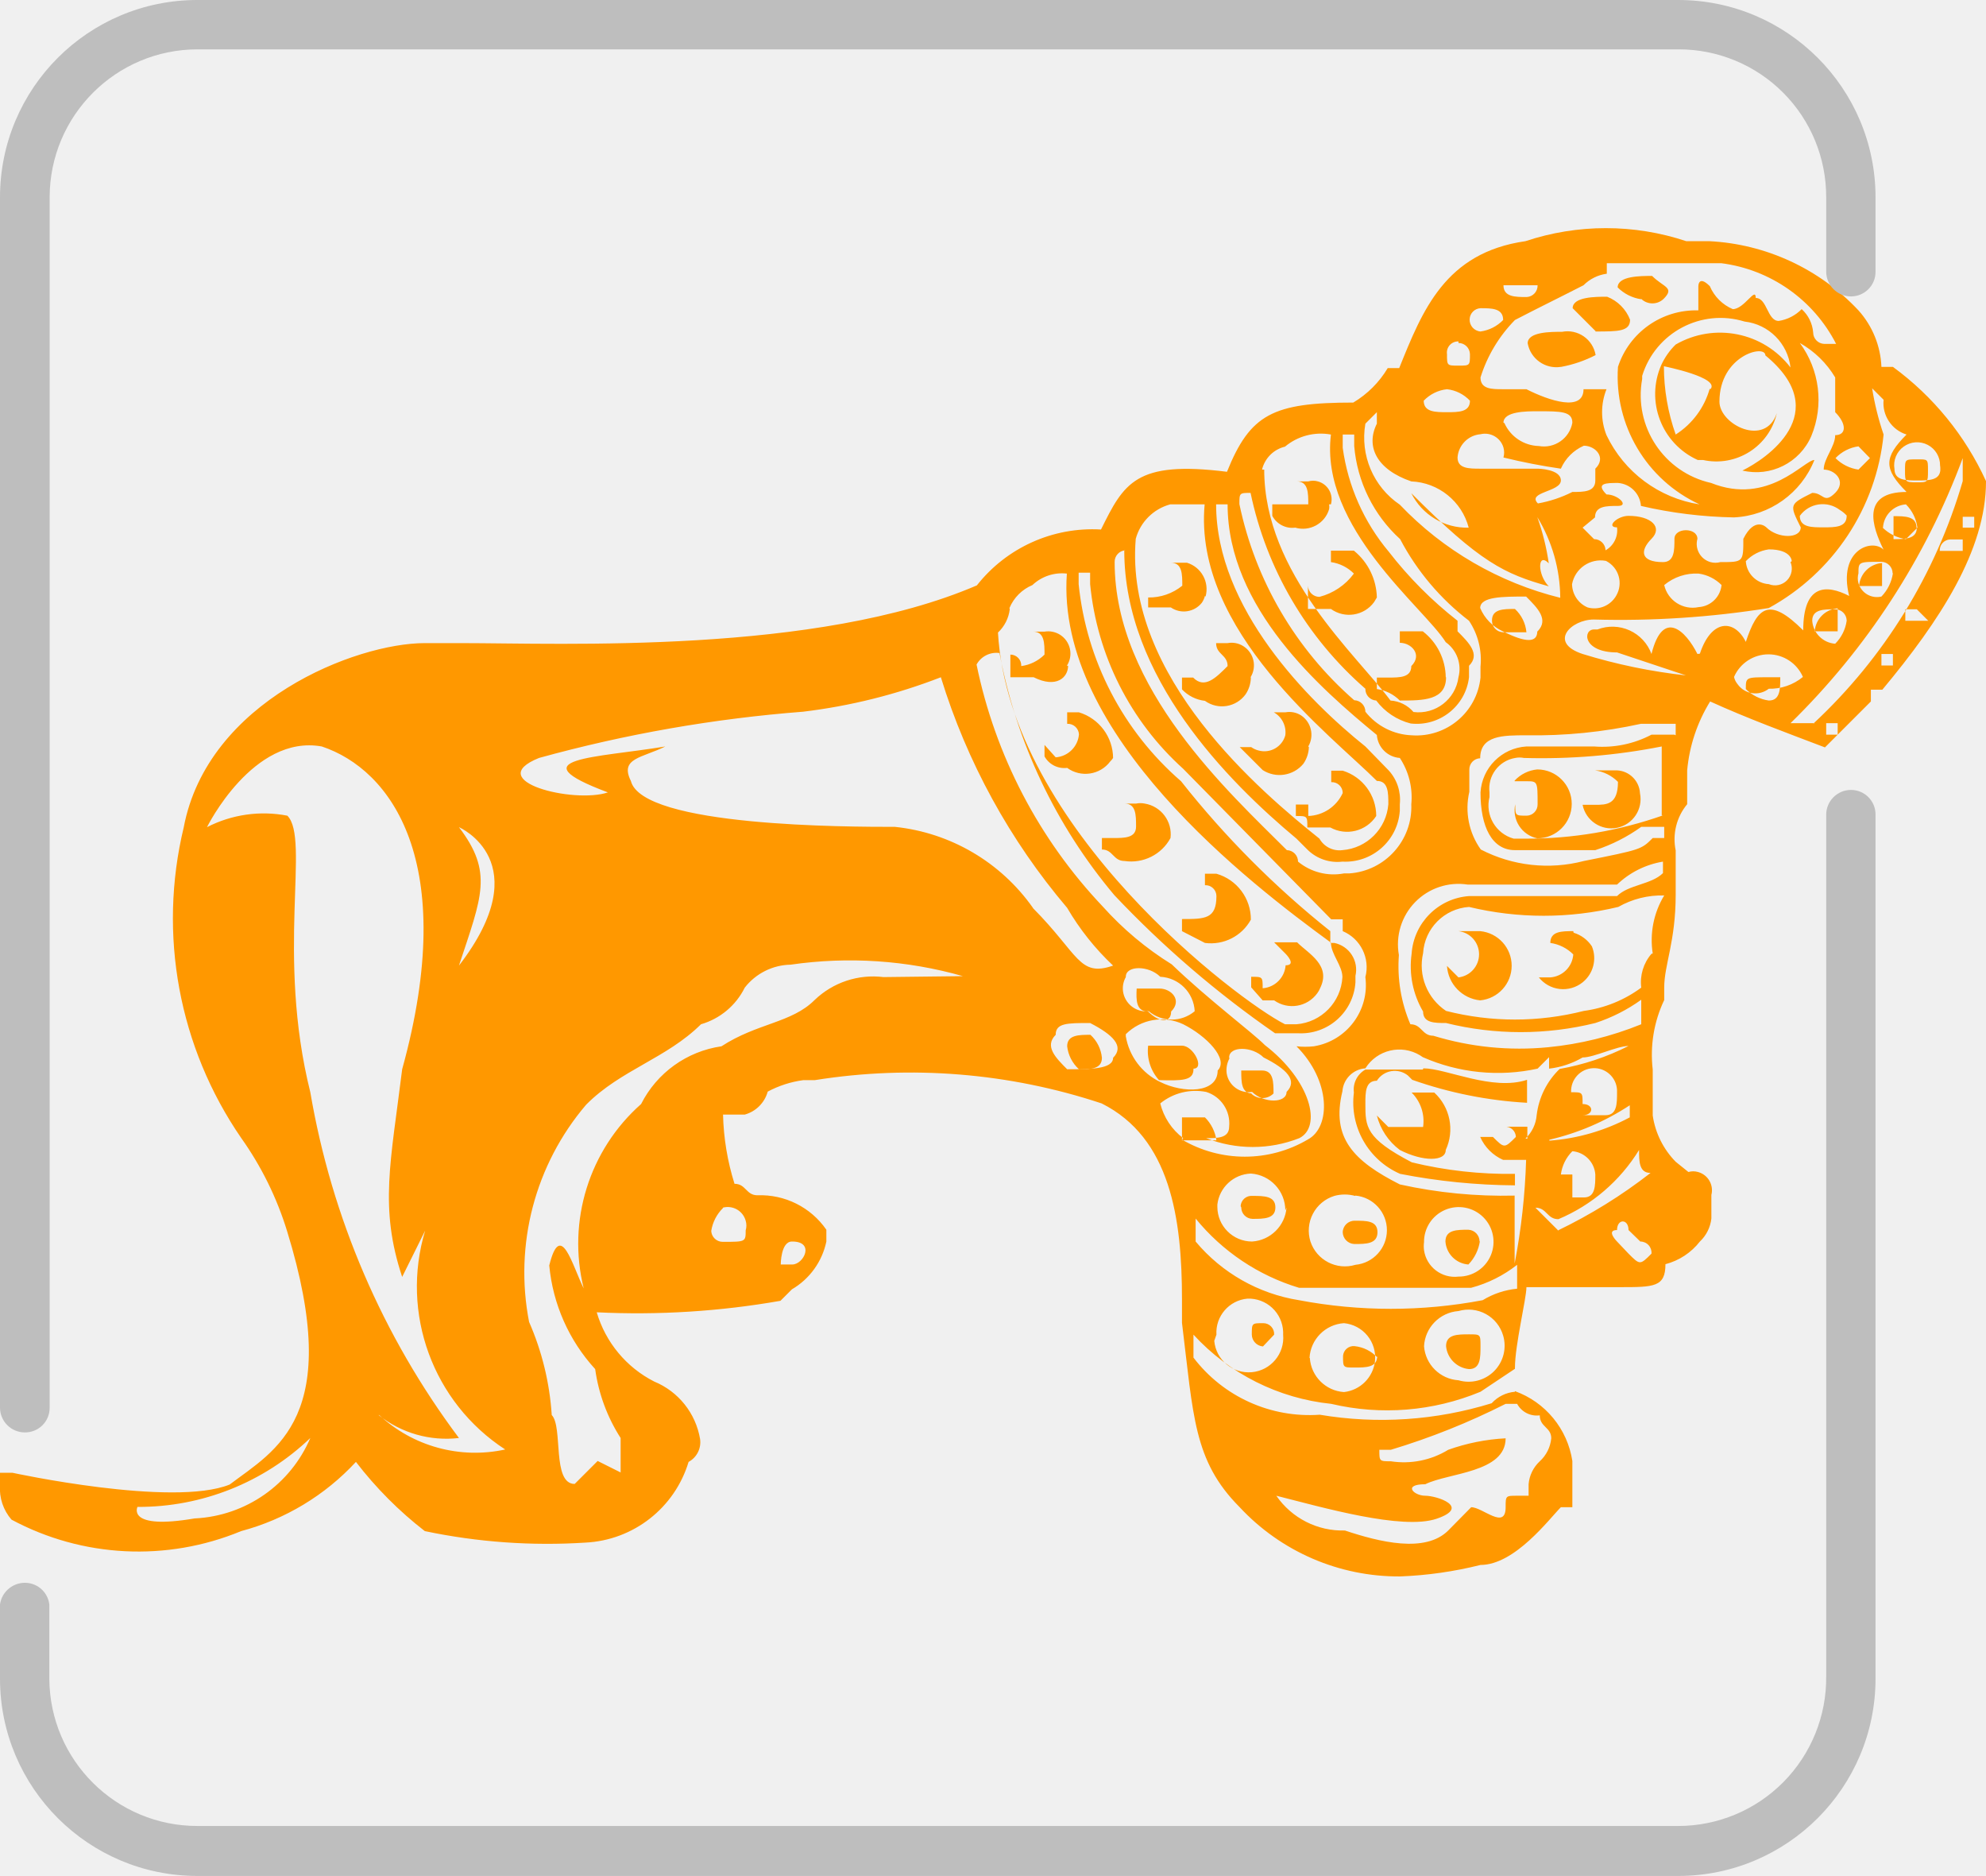
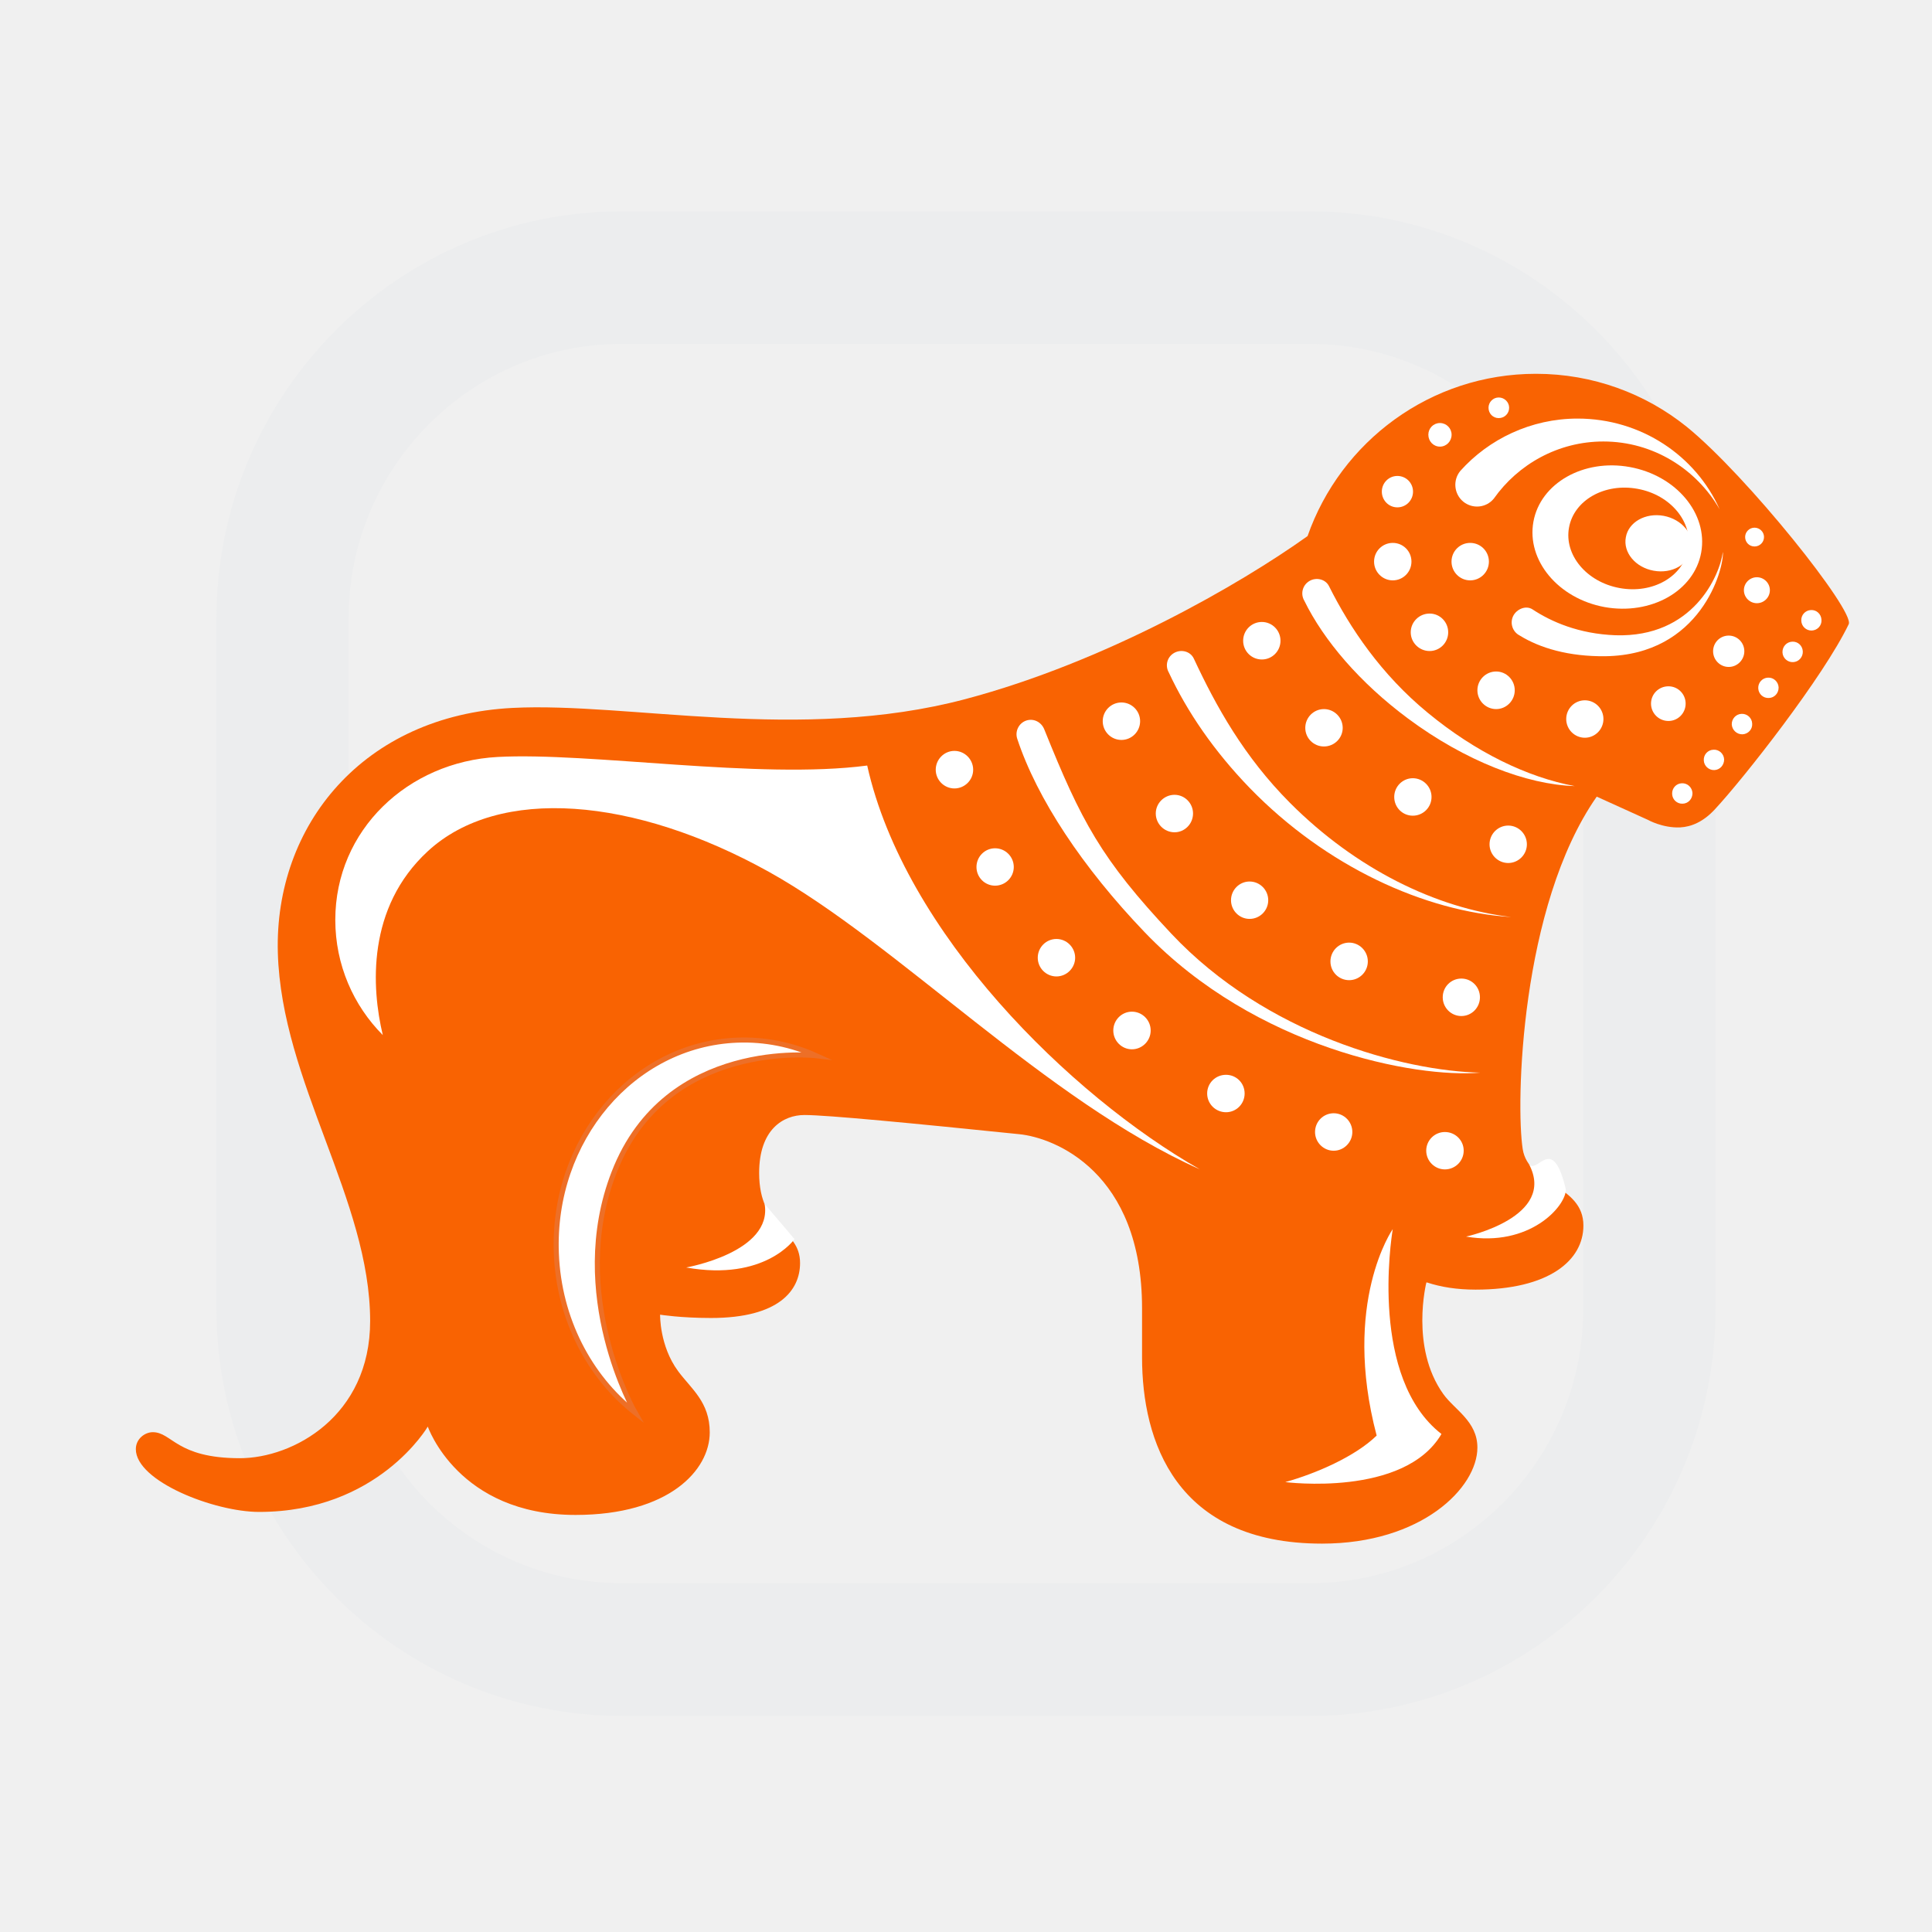
- <svg xmlns="http://www.w3.org/2000/svg" width="64" height="60.44">
-   <path fill="#ff9800" fill-rule="evenodd" d="M35.14 33.34c-.37 0-.75 0-.75.37a1.18 1.18 0 0 0 .38.74c.37 0 .74 0 .74-.37a1.15 1.15 0 0 0-.37-.74M37.72 27a1 1 0 0 0-.83-1.11.7.7 0 0 0-.28 0h-.37c.37 0 .37.37.37.74s-.37.37-.74.37h-.36v-.37.74c.36 0 .36.37.73.37a1.44 1.44 0 0 0 1.48-.74m.74 7.43c.37 0 0-.74-.37-.74H37a1.4 1.4 0 0 0 .35 1.11c.74.02 1.11.02 1.11-.35ZM38.09 30l.74.38a1.47 1.47 0 0 0 1.48-.75 1.53 1.53 0 0 0-1.11-1.48h-.37v.37a.35.35 0 0 1 .37.35c0 .74-.37.74-1.11.74v-.37Zm-2.22-5.57a1.55 1.55 0 0 0-1.1-1.48h-.38v.37a.36.36 0 0 1 .38.34.81.81 0 0 1-.75.74l-.36-.4v.37a.73.73 0 0 0 .73.37 1 1 0 0 0 1.39-.21.6.6 0 0 0 .09-.11ZM37 32.59c.37.37.74.37.74 0 .37-.37 0-.74-.37-.74h-.74c-.02.37-.02.74.37.74m10.71 10.78c0-.38 0-.38-.37-.38s-.74 0-.74.38a.82.82 0 0 0 .74.74c.37 0 .37-.37.37-.74m-3.32.37a1.17 1.17 0 0 0-.74-.37.34.34 0 0 0-.37.32c0 .37 0 .37.37.37s.73 0 .73-.37ZM41.06 43a.35.35 0 0 0-.35-.37c-.37 0-.37 0-.37.37a.39.39 0 0 0 .36.38Zm-.37-10.77h.37a1 1 0 0 0 1.39-.23.7.7 0 0 0 .09-.16c.37-.74-.37-1.11-.74-1.48h-.74l.37.37s.37.37 0 .37a.8.8 0 0 1-.74.74c0-.37 0-.37-.37-.37v.34Zm-.37 3a.51.51 0 0 0 .72 0c0-.37 0-.74-.37-.74H40c0 .37 0 .74.36.74Zm-1.47.77h-.76v.74h1.11a1.3 1.3 0 0 0-.37-.74Zm4.8 4.08c.37 0 .74 0 .74-.38s-.37-.37-.74-.37a.38.38 0 0 0-.38.37.39.39 0 0 0 .37.38ZM40 38.9a.37.37 0 0 0 .36.37c.37 0 .74 0 .74-.37s-.37-.37-.74-.37a.35.35 0 0 0-.38.33Zm-1.15-19.68a.89.89 0 0 0-.6-1.09h-.52c.37 0 .37.37.37.74a1.7 1.7 0 0 1-1.1.38v-.43.75h.73a.74.74 0 0 0 1-.15.7.7 0 0 0 .1-.22Zm12.57-8.55-.74-.74c0-.37.74-.37 1.11-.37a1.3 1.3 0 0 1 .74.74c0 .38-.38.38-1.12.38Zm-1.11 1.15a4 4 0 0 0 1.11-.38.92.92 0 0 0-1.08-.75c-.37 0-1.11 0-1.11.37a.94.94 0 0 0 1.07.76ZM64 15.5a9.4 9.4 0 0 0-3-3.68h-.37a2.9 2.9 0 0 0-.74-1.82 7.08 7.08 0 0 0-4.81-2.23h-.74a8.2 8.2 0 0 0-5.18 0c-2.59.37-3.32 2.23-4.07 4.09h-.37a3.2 3.2 0 0 1-1.11 1.11c-2.59 0-3.32.37-4.07 2.23-2.95-.37-3.32.37-4.06 1.86a4.74 4.74 0 0 0-4 1.8c-5.18 2.23-13.32 1.86-16.65 1.86h-1.14c-2.22 0-7 1.86-7.77 5.94a12.48 12.48 0 0 0 1.85 10 10.5 10.5 0 0 1 1.48 3c1.85 6-.37 7.05-1.85 8.17-1.84.74-7-.38-7-.38H0v.4a1.53 1.53 0 0 0 .37 1.11 8.65 8.65 0 0 0 7.4.37 7.77 7.77 0 0 0 3.7-2.23 12.3 12.3 0 0 0 2.22 2.23 19.2 19.2 0 0 0 5.18.37 3.66 3.66 0 0 0 3.32-2.6.72.72 0 0 0 .37-.74 2.44 2.44 0 0 0-1.48-1.85 3.66 3.66 0 0 1-1.85-2.23 26.7 26.7 0 0 0 5.92-.37l.37-.37A2.34 2.34 0 0 0 26.63 40v-.38a2.58 2.58 0 0 0-2.22-1.11c-.37 0-.37-.37-.74-.37a8.1 8.1 0 0 1-.37-2.23h.7a1.06 1.06 0 0 0 .74-.74 3.4 3.4 0 0 1 1.15-.37h.37a19.56 19.56 0 0 1 9.24.75c2.22 1.11 2.59 3.71 2.59 6.31v.76c.37 3 .37 4.44 1.85 5.93a7 7 0 0 0 5.18 2.24 12.6 12.6 0 0 0 2.59-.37c1.11 0 2.22-1.49 2.59-1.86h.37v-1.49a2.85 2.85 0 0 0-1.85-2.25v-.75c0-.74.37-2.23.37-2.6h3c1.11 0 1.48 0 1.48-.74a2.07 2.07 0 0 0 1.11-.73 1.2 1.2 0 0 0 .37-.74v-.76a.61.61 0 0 0-.43-.74.55.55 0 0 0-.31 0l-.41-.33a2.68 2.68 0 0 1-.74-1.49v-1.48a4.1 4.1 0 0 1 .37-2.24v-.4c0-.74.37-1.48.37-3V27.4a1.77 1.77 0 0 1 .37-1.49v-1.09a5.1 5.1 0 0 1 .74-2.22c1.21.55 2.44 1 3.7 1.48l1.48-1.48v-.38h.37C62.51 20 64 17.73 64 15.51ZM25.53 40c.74 0 .37.74 0 .74h-.37s0-.74.36-.74Zm37-24.89c0 .37-.37.37-.74.37s-.74 0-.74-.37a.74.74 0 1 1 1.47-.11.5.5 0 0 1 0 .18ZM60.68 17a.8.8 0 0 1 .74-.75 1.3 1.3 0 0 1 .37.75l-.37.37a1.34 1.34 0 0 1-.75-.37Zm.32 1.47a1.37 1.37 0 0 1-.37.75.62.62 0 0 1-.74-.43.6.6 0 0 1 0-.32c0-.37 0-.37.74-.37a.37.37 0 0 1 .36.37Zm-.74-3.71-.37.37a1.3 1.3 0 0 1-.74-.37 1.26 1.26 0 0 1 .74-.38Zm-.75 1.86c0 .37-.37.37-.74.37S58 17 58 16.62a.91.91 0 0 1 1.29-.19 1 1 0 0 1 .23.19Zm-.37-4.46A3.1 3.1 0 0 0 58 11.05a3.07 3.07 0 0 1 .37 3 1.93 1.93 0 0 1-2.22 1.11c.74-.36 3-1.85.74-3.71 0-.37-1.48 0-1.48 1.49 0 .74 1.48 1.48 1.85.37a2 2 0 0 1-2.38 1.51h-.17a2.33 2.33 0 0 1-1.17-3.07 2.2 2.2 0 0 1 .46-.65 2.86 2.86 0 0 1 3.7.74 1.68 1.68 0 0 0-1.48-1.48 2.64 2.64 0 0 0-3.3 1.75v.1a2.9 2.9 0 0 0 2.22 3.35c1.85.74 3-.74 3.33-.74a2.94 2.94 0 0 1-2.59 1.85 14.4 14.4 0 0 1-3-.37.8.8 0 0 0-.74-.74c-.37 0-.74 0-.37.37.37 0 .74.37.37.37s-.74 0-.74.37L51 17l.37.37a.37.37 0 0 1 .37.36.74.74 0 0 0 .37-.74c-.37 0 0-.37.37-.37.74 0 1.11.37.74.74s-.37.75.37.75c.37 0 .37-.38.37-.75s.74-.37.74 0a.61.61 0 0 0 .42.75.6.6 0 0 0 .32 0c.74 0 .74 0 .74-.75.37-.74.74-.37.74-.37.37.37 1.11.37 1.11 0-.37-.74-.37-.74.37-1.11.37 0 .37.37.74 0s0-.75-.37-.75c0-.36.37-.74.37-1.11.37 0 .37-.37 0-.74zm-1.44 5.95a.54.54 0 0 1-.7.71.79.79 0 0 1-.74-.74 1.26 1.26 0 0 1 .74-.38c.74 0 .74.38.74.38Zm-2.22.71a.79.79 0 0 1-.74.74.94.94 0 0 1-1.11-.71 1.6 1.6 0 0 1 1.11-.37 1.3 1.3 0 0 1 .74.37Zm-5.92-3.72h-1.85c-.37 0-.74 0-.74-.36a.81.81 0 0 1 .74-.75.62.62 0 0 1 .74.43.6.6 0 0 1 0 .32c.61.15 1.23.27 1.85.36a1.44 1.44 0 0 1 .74-.74c.37 0 .74.38.37.74v.38c0 .37-.37.37-.74.37a4 4 0 0 1-1.11.37c-.37-.37.74-.37.74-.74s-.74-.38-.74-.38m-1.11-1.48c0-.37.74-.37 1.11-.37.74 0 1.11 0 1.11.37a.93.93 0 0 1-1.08.75 1.25 1.25 0 0 1-1.11-.74Zm3.32 4.46a.8.8 0 0 1 .32 1.1.81.81 0 0 1-.93.39.83.83 0 0 1-.5-.75.94.94 0 0 1 1.09-.75Zm3.33-5.57A2.58 2.58 0 0 1 54 14a6.6 6.6 0 0 1-.38-2.2s1.86.37 1.49.75Zm-3.33-3.69a1.3 1.3 0 0 0-.74.37c-.74.38-1.48.74-2.21 1.12a4.6 4.6 0 0 0-1.11 1.85c0 .38.36.38.73.38h.75c.73.37 1.84.74 1.84 0h.74a2 2 0 0 0 0 1.48 4 4 0 0 0 3 2.23 4.54 4.54 0 0 1-2.63-4.43A2.64 2.64 0 0 1 54.73 10v-.78s0-.37.37 0a1.4 1.4 0 0 0 .74.74c.37 0 .74-.74.74-.36.37 0 .37.74.74.74a1.32 1.32 0 0 0 .74-.38 1.13 1.13 0 0 1 .37.75.37.37 0 0 0 .36.37h.38a4.85 4.85 0 0 0-3.7-2.6h-3.69v.34Zm-2.58.37h.36a.37.37 0 0 1-.35.38c-.37 0-.75 0-.75-.38Zm-1.48.74c.36 0 .73 0 .73.38a1.25 1.25 0 0 1-.73.37.38.38 0 0 1-.35-.4.37.37 0 0 1 .35-.35M47 11.05a.37.37 0 0 1 .37.36c0 .37 0 .37-.37.37s-.37 0-.37-.37A.36.36 0 0 1 47 11Zm-.37 1.49a1.2 1.2 0 0 1 .74.37c0 .37-.37.37-.74.37s-.75 0-.75-.37a1.22 1.22 0 0 1 .75-.37M44 13.65l.37-.37v.37c-.37.74 0 1.48 1.11 1.86A2 2 0 0 1 47.33 17a2 2 0 0 1-1.85-1.11c2.22 2.23 3 2.6 4.43 3-.37-.37-.37-1.12 0-.74a7.6 7.6 0 0 0-.37-1.49 5.06 5.06 0 0 1 .74 2.6 10.7 10.7 0 0 1-5.17-3A2.61 2.61 0 0 1 44 13.65m5.54 6.69q0 .56-1.11 0a1.44 1.44 0 0 1-.73-.75c0-.37.73-.37 1.48-.37.37.37.74.74.37 1.12Zm-8.87-5.21a1 1 0 0 1 .74-.74 1.8 1.8 0 0 1 1.48-.39c-.37 3 3 5.57 3.7 6.69a1.06 1.06 0 0 1 .41 1.13 1.3 1.3 0 0 1-1.45 1.12 1.06 1.06 0 0 0-.74-.37c-1.11-1.49-4.07-4.08-4.07-7.44Zm-.37.75a11.48 11.48 0 0 0 3.7 6.31.37.37 0 0 0 .35.38 2 2 0 0 0 1.11.74 1.7 1.7 0 0 0 1.88-1.49v-.37c.37-.37 0-.74-.37-1.11V20a12.7 12.7 0 0 1-2.22-2.23 6.6 6.6 0 0 1-1.48-3.34V14h.37v.37a4.57 4.57 0 0 0 1.48 3A8 8 0 0 0 47.34 20a2.27 2.27 0 0 1 .37 1.48v.35a2.08 2.08 0 0 1-2.22 1.86 2 2 0 0 1-1.49-.76.37.37 0 0 0-.36-.37 11.5 11.5 0 0 1-3.7-6.32c0-.36 0-.36.37-.36Zm-3.7 1.48a1.58 1.58 0 0 1 1.11-1.11h1.11c-.37 4.08 4.07 7.43 5.55 8.91.37 0 .37.38.37.75a1.61 1.61 0 0 1-1.48 1.48.74.74 0 0 1-.74-.37c-1.85-1.48-6.29-5.2-5.92-9.66m-.37.37c0 4.08 3.32 7.43 5.55 9.29l.37.37a1.37 1.37 0 0 0 1.11.37 1.76 1.76 0 0 0 1.85-1.64v-.21a1.4 1.4 0 0 0-.36-1.09l-.75-.77c-1.85-1.48-4.81-4.46-4.81-7.8h.37c0 3.34 3 5.94 4.81 7.43a.8.8 0 0 0 .74.74 2.3 2.3 0 0 1 .37 1.49 2.15 2.15 0 0 1-2 2.23h-.17a1.8 1.8 0 0 1-1.48-.38.37.37 0 0 0-.36-.37c-1.85-1.85-5.55-5.2-5.55-9.28a.37.37 0 0 1 .35-.38Zm-3.7 1.86a1.38 1.38 0 0 1 .74-.74 1.39 1.39 0 0 1 1.11-.37c-.37 5.2 5.92 10 8.51 11.89 0 .37.37.74.37 1.11A1.61 1.61 0 0 1 41.78 33h-.37c-1.48-.74-8.88-6.31-9.25-12.62a1.23 1.23 0 0 0 .38-.75Zm-17.74 7.06s2.58 1.11 0 4.46c.74-2.24 1.11-3 0-4.46M6.28 48.92c-2.22.38-1.85-.37-1.85-.37A8 8 0 0 0 10 46.33a4.27 4.27 0 0 1-3.7 2.59Zm5.92-3.33a3.5 3.5 0 0 0 2.59.74A25.8 25.8 0 0 1 10 35.19c-1.11-4.45 0-8.17-.74-8.91a4 4 0 0 0-2.59.37s1.48-3 3.7-2.6c2.22.74 4.44 3.71 2.59 10.4-.37 3-.74 4.46 0 6.69l.74-1.49a6.26 6.26 0 0 0 2.58 7.05 4.54 4.54 0 0 1-4.06-1.11Zm11.09-6.68a.6.6 0 0 1 .74.42.54.54 0 0 1 0 .31c0 .37 0 .37-.74.37a.37.37 0 0 1-.37-.35 1.32 1.32 0 0 1 .38-.74Zm5.18-7.43a2.72 2.72 0 0 0-2.22.74c-.74.74-1.85.74-3 1.49a3.45 3.45 0 0 0-2.59 1.86 6 6 0 0 0-1.85 5.94c-.37-.74-.74-2.23-1.11-.74a5.73 5.73 0 0 0 1.48 3.34 5.5 5.5 0 0 0 .82 2.22v1.11l-.74-.37-.74.74c-.74 0-.37-1.84-.74-2.22a8.9 8.9 0 0 0-.73-3 8.33 8.33 0 0 1 1.84-7c1.11-1.12 2.59-1.49 3.7-2.59A2.28 2.28 0 0 0 24 31.82a1.92 1.92 0 0 1 1.48-.74 13.3 13.3 0 0 1 5.55.37Zm7.4 2.6c0 .37-.74.37-1.48.37-.37-.37-.74-.74-.37-1.11 0-.38.37-.38 1.11-.38.74.38 1.11.75.74 1.12m-2.59-4.84a6.23 6.23 0 0 0-4.44-2.6c-1.48 0-8.14 0-8.51-1.48-.37-.74.37-.74 1.11-1.11-2.22.37-4.81.37-1.85 1.48-1.11.37-4.06-.37-2.22-1.11a45 45 0 0 1 8.51-1.49 18.3 18.3 0 0 0 4.44-1.11 21 21 0 0 0 4.07 7.43 8.3 8.3 0 0 0 1.48 1.86c-1.1.38-1.1-.36-2.58-1.85Zm3 4.08a1.63 1.63 0 0 1 1.85-.32c.74.37 1.48 1.12 1.11 1.49 0 .74-1.11.74-1.85.37a2 2 0 0 1-1.11-1.47Zm0-1.85c0-.37.74-.37 1.11 0a1.17 1.17 0 0 1 1.11 1.11 1.15 1.15 0 0 1-1.48 0 .75.75 0 0 1-.83-.64.74.74 0 0 1 .09-.46Zm1.85 5.2a2 2 0 0 1-.74-1.12 1.8 1.8 0 0 1 1.48-.37 1.06 1.06 0 0 1 .74 1.12c0 .37-.37.37-.74.37a4.1 4.1 0 0 0 3 0c.74-.37.37-1.86-1.11-3-.37-.38-1.85-1.49-3-2.6a10.2 10.2 0 0 1-2.22-1.86 16 16 0 0 1-4.07-7.8.73.73 0 0 1 .74-.37 17 17 0 0 0 3.7 7.8 32.8 32.8 0 0 0 5.18 4.45h.74a1.76 1.76 0 0 0 1.85-1.64v-.21a.88.88 0 0 0-.68-1.06h-.13V30a29.7 29.7 0 0 1-4.81-4.83 9.7 9.7 0 0 1-3.3-6.35v-.37h.37v.37a9.2 9.2 0 0 0 3 5.95l4.77 4.85h.37V30a1.26 1.26 0 0 1 .73 1.48 2 2 0 0 1-1.66 2.23 2.6 2.6 0 0 1-.56 0c1.11 1.11 1.11 2.6.37 3a4 4 0 0 1-4.07 0Zm1.48-2.6c0-.37.74-.37 1.11 0 .74.37 1.11.74.74 1.11 0 .37-.74.37-1.11 0a.72.72 0 0 1-.82-.6.8.8 0 0 1 .09-.48Zm4.07 4.45a1.12 1.12 0 0 1 0 2.23 1.17 1.17 0 0 1-1.45-.75 1.17 1.17 0 0 1 .77-1.47 1.27 1.27 0 0 1 .67 0Zm-2.22.38a1.19 1.19 0 0 1-1.11 1.1 1.12 1.12 0 0 1-1.12-1.12v-.07a1.13 1.13 0 0 1 1.08-1A1.19 1.19 0 0 1 41.42 39Zm-3 4.83V43a7 7 0 0 0 4.44 2.23 7.85 7.85 0 0 0 4.81-.39l1.11-.74v.74a1.15 1.15 0 0 0-.75.37 12 12 0 0 1-5.54.37 4.7 4.7 0 0 1-4.07-1.84Zm.74-.73a1.1 1.1 0 0 1 1-1.16 1.11 1.11 0 0 1 1.15 1.07V43a1.11 1.11 0 0 1-2.22.2Zm3 .75a1.19 1.19 0 0 1 1.11-1.12 1.11 1.11 0 0 1 1 1.22 1.13 1.13 0 0 1-1 1 1.18 1.18 0 0 1-1.1-1.1Zm3.69-.37A1.2 1.2 0 0 1 47 42.24a1.16 1.16 0 0 1 1.44.79A1.16 1.16 0 0 1 47 44.47a1.19 1.19 0 0 1-1.11-1.1Zm3 1.85a.72.72 0 0 0 .73.37c0 .38.37.38.37.74a1.15 1.15 0 0 1-.37.74 1.14 1.14 0 0 0-.36.74v.37h-.37c-.37 0-.37 0-.37.37 0 .75-.74 0-1.11 0l-.74.75c-.74.74-2.22.37-3.33 0a2.59 2.59 0 0 1-2.21-1.12c1.47.37 4.06 1.12 5.17.74s0-.74-.37-.74-.74-.37 0-.37c.74-.37 2.59-.37 2.59-1.48a6.5 6.5 0 0 0-1.85.37 2.74 2.74 0 0 1-1.85.37c-.37 0-.37 0-.37-.37h.37a22.7 22.7 0 0 0 3.7-1.48Zm0-4.46v.75a2.6 2.6 0 0 0-1.11.37 15.9 15.9 0 0 1-5.92 0A5.46 5.46 0 0 1 38.53 40v-.74a6.85 6.85 0 0 0 3.33 2.23h5.55a4.1 4.1 0 0 0 1.48-.74Zm-3-.74a1.12 1.12 0 1 1 1.11 1.1 1 1 0 0 1-1.11-.85 1 1 0 0 1 0-.26Zm3.33-3.34v-.39h-.74a.34.34 0 0 1 .37.33c-.37.37-.37.37-.74 0h-.41a1.44 1.44 0 0 0 .74.74h.74a21 21 0 0 1-.37 3.34v-2.19a15.4 15.4 0 0 1-3.7-.36c-1.48-.75-2.22-1.49-1.85-3a.8.8 0 0 1 .74-.74 1.29 1.29 0 0 1 1.76-.42l.09.06a6 6 0 0 0 3.7.37l.37-.37v.37a2.75 2.75 0 0 0 1.08-.36c.37 0 1.11-.37 1.48-.37a8 8 0 0 1-2.22.74 2.47 2.47 0 0 0-.74 1.49 1.16 1.16 0 0 1-.36.75Zm1.45 1.15h-.37a1.3 1.3 0 0 1 .37-.75.81.81 0 0 1 .74.75c0 .37 0 .74-.37.74h-.37Zm-.74-1.12a8 8 0 0 0 2.59-1.11V36a6.5 6.5 0 0 1-2.59.75ZM51 35.56c0-.37 0-.37-.37-.37a.74.74 0 1 1 1.48-.07v.07c0 .37 0 .74-.37.74H51c.37 0 .37-.36 0-.36Zm2.22 4.83c-.37.37-.37.37-.74 0l-.37-.39s-.37-.37 0-.37c0-.37.37-.37.37 0l.38.37a.36.36 0 0 1 .36.39m-3-.74-.74-.74c.37 0 .37.37.74.37a5.6 5.6 0 0 0 2.6-2.23c0 .37 0 .74.37.74a16.5 16.5 0 0 1-3 1.86Zm3-8.92a1.4 1.4 0 0 0-.33 1.09 4 4 0 0 1-1.85.75 9 9 0 0 1-4.44 0 1.76 1.76 0 0 1-.74-1.86 1.59 1.59 0 0 1 1.48-1.49 10.3 10.3 0 0 0 4.81 0 2.83 2.83 0 0 1 1.48-.37 2.78 2.78 0 0 0-.37 1.87Zm.37-2.6c-.37.37-1.11.37-1.48.74h-4.77a2 2 0 0 0-1.85 1.86 2.88 2.88 0 0 0 .37 1.86c0 .37.37.37.74.37a10 10 0 0 0 4.81 0 5.4 5.4 0 0 0 1.48-.75V33a10.7 10.7 0 0 1-3 .74 9.5 9.5 0 0 1-3.7-.37c-.37 0-.37-.37-.74-.37a4.76 4.76 0 0 1-.37-2.23 1.95 1.95 0 0 1 2.22-2.27h4.81a2.8 2.8 0 0 1 1.48-.74Zm0-1.86a13.2 13.2 0 0 1-4.44.75h-.37a1.11 1.11 0 0 1-.78-1.34v-.15a1 1 0 0 1 .83-1.11.7.7 0 0 1 .28 0 20 20 0 0 0 4.44-.37v2.22Zm.37-2.6h-.74a3.4 3.4 0 0 1-1.85.38h-2.18a1.58 1.58 0 0 0-1.48 1.48c0 1.11.37 1.86 1.11 1.86h2.59a5.4 5.4 0 0 0 1.48-.75h.74V27h-.37c-.37.37-.37.37-2.22.74a4.66 4.66 0 0 1-3.32-.37 2.3 2.3 0 0 1-.37-1.86v-.71a.36.36 0 0 1 .35-.37c0-.74.74-.74 1.48-.74a16 16 0 0 0 3.7-.37H54v.37Zm.74-2.6c-.37-.74-1.11-1.48-1.48 0a1.34 1.34 0 0 0-1.74-.79h-.11c-.37 0-.37.74.74.74l2.22.74a18 18 0 0 1-3.33-.69c-1.12-.37-.37-1.11.36-1.11a30.3 30.3 0 0 0 5.64-.37A7.18 7.18 0 0 0 60.7 14a9 9 0 0 1-.37-1.49l.37.37a1.06 1.06 0 0 0 .74 1.12c-.74.74-.74 1.11 0 1.85-1.48 0-1.11 1.12-.74 1.86-.37-.37-1.48 0-1.11 1.49-.74-.38-1.48-.38-1.48 1.11-1.11-1.11-1.48-.74-1.85.37-.37-.74-1.11-.74-1.48.38ZM59.51 20a1.3 1.3 0 0 1-.37.74.8.8 0 0 1-.74-.74c0-.37.37-.37.74-.37a.37.37 0 0 1 .37.36ZM57 22.19a.7.7 0 0 1-1-.14.55.55 0 0 1-.12-.24 1.21 1.21 0 0 1 2.22 0 1.67 1.67 0 0 1-1.11.38Zm2.22 1.11v.37h-.37v-.37Zm-.74 0h-.78a23.3 23.3 0 0 0 5.55-8.54v.74a17.24 17.24 0 0 1-4.81 7.81ZM61 21.44h-.37v-.37H61ZM62.11 20h-.71v-.37h.37l.37.37Zm1.14-2.25h-.74a.35.35 0 0 1 .33-.37h.41Zm.37-1.12V17h-.37v-.35h.37Zm-10.73-7a.52.52 0 0 0 .72 0c.37-.37 0-.37-.37-.74-.37 0-1.11 0-1.11.37a1.35 1.35 0 0 0 .75.38ZM42.16 24.05a.75.75 0 0 0-.23-1 .7.7 0 0 0-.51-.1h-.37a.74.74 0 0 1 .37.74.7.7 0 0 1-.86.49.7.7 0 0 1-.24-.11h-.37l.37.37.37.37a1 1 0 0 0 1.31-.2 1 1 0 0 0 .18-.54ZM48.08 20a.37.37 0 0 0 .35.37h.76a1.17 1.17 0 0 0-.37-.75c-.37 0-.74 0-.74.37Zm13.68-4.46c.37 0 .37 0 .37-.38s0-.36-.37-.36-.37 0-.37.36 0 .38.38.38Zm-1.11 2.6a.8.8 0 0 0-.74.74h.74ZM61.76 17c0-.37-.37-.37-.74-.37v.74c.38 0 .75 0 .75-.37Zm-20 8.92v.37c.37 0 .37 0 .37.37h.74a1.12 1.12 0 0 0 1.48-.37 1.53 1.53 0 0 0-1.08-1.46h-.37v.37a.35.35 0 0 1 .37.35 1.27 1.27 0 0 1-1.11.74v-.37ZM47.68 40a.38.38 0 0 0-.36-.38c-.37 0-.74 0-.74.38a.8.8 0 0 0 .74.74 1.37 1.37 0 0 0 .37-.75ZM40.3 21.82a.73.73 0 0 0-.23-1 .7.7 0 0 0-.51-.1h-.37c0 .37.37.37.37.74-.37.37-.74.75-1.11.37h-.36v.38a1.2 1.2 0 0 0 .74.37.94.94 0 0 0 1.31-.21 1 1 0 0 0 .17-.54Zm6.29 0a1.9 1.9 0 0 0-.74-1.48h-.74v.37c.37 0 .74.38.37.75 0 .37-.37.37-.74.37h-.37v-.37.74a1.3 1.3 0 0 1 .74.37c.75 0 1.49 0 1.49-.75Zm-3.7-5.57a.6.6 0 0 0-.42-.74.55.55 0 0 0-.31 0h-.37c.37 0 .37.37.37.74H41v.37a.73.73 0 0 0 .74.38.88.88 0 0 0 1.09-.59.4.4 0 0 0 0-.16Zm.74 1.49h-.74v.37a1.3 1.3 0 0 1 .74.37 2 2 0 0 1-1.11.75.37.37 0 0 1-.37-.36v.75h.74a1 1 0 0 0 1.39-.22l.09-.15a2 2 0 0 0-.73-1.5Zm-9.25 3.71a.72.72 0 0 0-.22-1 .72.72 0 0 0-.5-.1h-.37c.37 0 .37.37.37.74a1.3 1.3 0 0 1-.75.37.35.35 0 0 0-.35-.37v.73h.75c.74.37 1.11 0 1.11-.37Zm10.36 14.86-.37-.37a2 2 0 0 0 .74 1.11c.74.38 1.48.38 1.48 0a1.6 1.6 0 0 0-.37-1.85h-.73a1.3 1.3 0 0 1 .37 1.11Zm4.07-11.14h.37c.37 0 .37 0 .37.74a.36.36 0 0 1-.35.37c-.37 0-.37 0-.37-.37a.92.92 0 0 0 .71 1.1 1.11 1.11 0 0 0 0-2.22 1.14 1.14 0 0 0-.73.36ZM47.7 30H47a.75.75 0 0 1 0 1.49l-.37-.37a1.19 1.19 0 0 0 1.07 1.11 1.12 1.12 0 0 0 0-2.23m3 0c-.37 0-.74 0-.74.38a1.3 1.3 0 0 1 .74.37.8.8 0 0 1-.74.74h-.37a1 1 0 0 0 1.41.16 1 1 0 0 0 .3-1.16 1.08 1.08 0 0 0-.59-.44Zm6.3-8.18c-.74 0-.74 0-.74.38a1.3 1.3 0 0 0 .74.37c.37 0 .37-.37.37-.75Zm2.22-2.22a.8.8 0 0 0-.74.74h.74ZM45.85 34.46H44a.74.74 0 0 0-.37.74 2.51 2.51 0 0 0 1.49 2.62 20 20 0 0 0 3.7.37v-.37a13.3 13.3 0 0 1-3.32-.37C44 36.67 44 36.3 44 35.56c0-.37 0-.74.37-.74a.68.68 0 0 1 1-.17l.14.14a13.4 13.4 0 0 0 3.7.74v-.74c-1.12.37-2.6-.37-3.34-.37Zm5.55-9.64a1.3 1.3 0 0 1 .74.37c0 .74-.37.74-.74.74H51a.94.94 0 0 0 1.85-.37.78.78 0 0 0-.74-.74Z" />
-   <path fill="#bebebe" fill-rule="evenodd" d="M54.08 60.44H6.37A6.36 6.36 0 0 1 0 54.09v-2.4A.81.81 0 0 1 .89 51a.79.79 0 0 1 .7.7v2.39a4.77 4.77 0 0 0 4.78 4.74h47.71A4.77 4.77 0 0 0 58.85 54V26.25a.8.8 0 0 1 .8-.8.79.79 0 0 1 .79.79v27.84a6.36 6.36 0 0 1-6.36 6.36m5.57-50.89a.8.8 0 0 1-.8-.8V6.36a4.75 4.75 0 0 0-4.75-4.77H6.37A4.77 4.77 0 0 0 1.6 6.36v39a.79.79 0 0 1-.8.79.8.8 0 0 1-.8-.79v-39A6.36 6.36 0 0 1 6.36 0h47.72a6.36 6.36 0 0 1 6.36 6.36v2.39a.79.79 0 0 1-.78.8Z" />
+ <svg xmlns="http://www.w3.org/2000/svg" width="256" height="256" fill="none" viewBox="0 0 256 256">
+   <path fill="#ecedee" d="M209.793 173.419c0 20.052-16.229 36.365-36.207 36.365H82.396c-14.867 0-27.66-9.059-33.221-21.953l3.171-2.772 6.635-18.956-12.787-21.744V81.925c0-20.046 16.245-36.359 36.202-36.359h91.19c19.978 0 36.207 16.313 36.207 36.359zM173.586 28H82.396c-29.611 0-53.712 24.196-53.712 53.925v91.493c0 29.735 24.101 53.948 53.712 53.948h91.19c29.639 0 53.728-24.213 53.728-53.948V81.925C227.314 52.196 203.225 28 173.586 28" />
+   <path fill="#f96302" d="M189.083 169.933c1.839.607 3.97.95 6.444.95 9.717 0 14.283-3.869 14.283-8.491 0-5.398-7.288-5.376-8.041-10.121-.934-5.933-.338-32.193 9.806-46.712l6.782 3.076s1.928 1.097 4.262 1.001c1.507-.079 3.081-.748 4.594-2.378 3.835-4.117 14.378-17.528 17.752-24.551.832-1.732-13.45-19.641-21.463-26.153-5.471-4.397-12.416-7.023-19.979-7.023-13.99 0-25.878 8.98-30.264 21.503-8.929 6.382-26.749 16.678-45.378 21.61-21.874 5.792-44.552.377-59.948 1.158-19.805 1.001-31.59 15.576-31.118 32.44.484 17.139 12.23 32.727 12.23 48.814 0 12.607-10.228 18.163-17.263 18.163-8.423 0-8.974-3.447-11.539-3.447-1.035 0-2.244.872-2.244 2.249 0 4.257 10.414 8.317 16.329 8.317 15.778 0 22.357-11.308 22.357-11.308s4.015 11.707 19.574 11.707c12.41 0 17.786-5.949 17.786-10.937 0-4.032-2.446-5.752-4.2-8.125-2.474-3.363-2.378-7.473-2.378-7.473s2.71.438 6.748.438c9.014 0 11.797-3.666 11.797-7.282 0-4.639-5.421-4.318-5.421-11.938 0-5.769 3.194-7.675 6-7.675 3.031 0 14.53 1.113 28.475 2.542 4.651.466 16.262 4.982 16.262 23.071v6.5c0 11.027 4.414 24.68 23.842 24.68 13.186 0 20.592-7.394 20.592-12.73 0-3.487-3.042-5.011-4.532-7.108-4.403-6.18-2.227-14.766-2.227-14.766z" />
+   <path fill="#fff" d="M221.078 90.939c-1.282 0-2.311 1.023-2.311 2.294 0 1.265 1.029 2.3 2.311 2.3 1.26 0 2.278-1.035 2.278-2.3 0-1.271-1.018-2.294-2.278-2.294m7.985-6.72c-1.141 0-2.069.922-2.069 2.075 0 1.147.928 2.08 2.069 2.08 1.136 0 2.069-.933 2.069-2.08 0-1.153-.933-2.075-2.069-2.075m3.728-7.732c-.939 0-1.715.776-1.715 1.715 0 .956.776 1.726 1.715 1.726.951 0 1.726-.77 1.726-1.726 0-.939-.775-1.715-1.726-1.715m-65.588 10.898c1.361 0 2.469-1.108 2.469-2.485 0-1.372-1.108-2.486-2.469-2.486-1.372 0-2.479 1.113-2.479 2.486 0 1.378 1.107 2.485 2.479 2.485m9.52 60.127c-1.366 0-2.474 1.108-2.474 2.486 0 1.355 1.108 2.48 2.474 2.48 1.355 0 2.469-1.125 2.469-2.48 0-1.378-1.114-2.486-2.469-2.486m14.733 2.486c-1.355 0-2.474 1.102-2.474 2.468 0 1.372 1.119 2.486 2.474 2.486 1.372 0 2.491-1.114 2.491-2.486 0-1.366-1.119-2.468-2.491-2.468m-12.686-25.096c-1.372 0-2.48 1.125-2.48 2.491 0 1.378 1.108 2.485 2.48 2.485 1.361 0 2.474-1.107 2.474-2.485 0-1.366-1.113-2.491-2.474-2.491m8.435-16.819c1.361 0 2.48-1.096 2.48-2.485 0-1.361-1.119-2.48-2.48-2.48s-2.463 1.119-2.463 2.48c0 1.389 1.102 2.485 2.463 2.485m-38.609-10.037c1.361 0 2.475-1.113 2.475-2.485 0-1.367-1.114-2.48-2.475-2.48-1.366 0-2.479 1.113-2.479 2.48 0 1.372 1.113 2.485 2.479 2.485m13.856 44.372c-1.378 0-2.497 1.091-2.497 2.474 0 1.372 1.119 2.485 2.497 2.485 1.366 0 2.468-1.113 2.468-2.485 0-1.383-1.102-2.474-2.468-2.474m-6.821-32.136c1.344 0 2.452-1.114 2.452-2.491 0-1.361-1.108-2.474-2.452-2.474-1.361 0-2.485 1.113-2.485 2.474 0 1.377 1.124 2.491 2.485 2.491m-15.649 14.136c-1.361 0-2.474 1.114-2.474 2.486 0 1.366 1.113 2.48 2.474 2.48 1.355 0 2.48-1.114 2.48-2.48 0-1.372-1.125-2.486-2.48-2.486m25.591-2.659c1.366 0 2.474-1.108 2.474-2.475 0-1.366-1.108-2.479-2.474-2.479-1.35 0-2.458 1.113-2.458 2.479 0 1.367 1.108 2.475 2.458 2.475m-39.109-22.262c-1.355 0-2.474 1.124-2.474 2.496 0 1.367 1.119 2.48 2.474 2.48 1.366 0 2.485-1.113 2.485-2.48 0-1.372-1.119-2.496-2.485-2.496m5.387 12.905c-1.361 0-2.463 1.113-2.463 2.48 0 1.366 1.102 2.474 2.463 2.474 1.366 0 2.48-1.108 2.48-2.474 0-1.367-1.114-2.48-2.48-2.48m18.134 21.649c-1.36 0-2.468 1.119-2.468 2.496 0 1.367 1.108 2.491 2.468 2.491 1.367 0 2.486-1.124 2.486-2.491 0-1.377-1.119-2.496-2.486-2.496m25.445-35.139c1.366 0 2.485-1.102 2.485-2.463 0-1.372-1.119-2.491-2.485-2.491-1.367 0-2.474 1.119-2.474 2.491 0 1.361 1.107 2.463 2.474 2.463m18.207 30.753c-1.366 0-2.468 1.102-2.468 2.479 0 1.372 1.102 2.486 2.468 2.486 1.361 0 2.463-1.114 2.463-2.486 0-1.377-1.102-2.479-2.463-2.479m6.208-20.272c-1.355 0-2.474 1.108-2.474 2.486 0 1.361 1.119 2.474 2.474 2.474 1.356 0 2.475-1.113 2.475-2.474 0-1.378-1.119-2.486-2.475-2.486m-1.597-20.417c-1.366 0-2.485 1.113-2.485 2.491 0 1.372 1.119 2.491 2.485 2.491 1.35 0 2.463-1.119 2.463-2.491 0-1.378-1.113-2.491-2.463-2.491m11.753 3.818c-1.361 0-2.469 1.108-2.469 2.48 0 1.366 1.108 2.48 2.469 2.48 1.355 0 2.463-1.113 2.463-2.48 0-1.372-1.108-2.48-2.463-2.48m-20.57-11.494c-1.377 0-2.502 1.113-2.502 2.485 0 1.361 1.125 2.48 2.502 2.48 1.361 0 2.463-1.119 2.463-2.48 0-1.372-1.102-2.485-2.463-2.485m-4.88-9.363c-1.367 0-2.48 1.102-2.48 2.48 0 1.372 1.113 2.485 2.48 2.485 1.366 0 2.474-1.113 2.474-2.485 0-1.378-1.108-2.48-2.474-2.48m10.256 0c-1.366 0-2.474 1.102-2.474 2.48 0 1.372 1.108 2.485 2.474 2.485 1.367 0 2.48-1.113 2.48-2.485 0-1.378-1.113-2.48-2.48-2.48M183.1 65.141c0-1.147.922-2.075 2.058-2.075 1.153 0 2.075.928 2.075 2.075 0 1.158-.922 2.086-2.075 2.086-1.136 0-2.058-.928-2.058-2.086m6.163-7.541c0-.849.669-1.546 1.54-1.546.855 0 1.541.697 1.541 1.546 0 .872-.686 1.58-1.541 1.58-.871 0-1.54-.709-1.54-1.58m7.973-3.571c0-.737.596-1.361 1.35-1.361.77 0 1.383.624 1.383 1.361 0 .77-.613 1.372-1.383 1.372-.754 0-1.35-.602-1.35-1.372m34.003 17.128c0-.675.557-1.237 1.243-1.237.692 0 1.259.562 1.259 1.237 0 .703-.567 1.254-1.259 1.254-.686 0-1.243-.551-1.243-1.254m-1.771 24.843c-.028-.748.557-1.389 1.304-1.411.737-.034 1.378.545 1.401 1.293.056.759-.54 1.383-1.277 1.417-.742.028-1.383-.557-1.428-1.299m3.509-4.802c-.034-.748.551-1.383 1.293-1.406.737-.039 1.366.54 1.406 1.288.017.759-.551 1.389-1.293 1.406-.743.045-1.378-.534-1.406-1.288m-7.215 9.554c-.045-.759.54-1.395 1.294-1.412.731-.039 1.36.534 1.4 1.277.011.764-.551 1.394-1.299 1.422-.731.028-1.372-.556-1.395-1.287m-4.195 4.448c-.033-.76.54-1.389 1.283-1.412.753-.034 1.36.54 1.411 1.288.017.765-.546 1.4-1.305 1.417-.731.034-1.366-.54-1.389-1.293m14.621-18.765c-.023-.748.539-1.378 1.293-1.411.748-.039 1.366.534 1.4 1.299.028.748-.545 1.389-1.293 1.411-.737.039-1.378-.557-1.4-1.299m2.491-4.195c-.04-.742.534-1.378 1.287-1.406.742-.039 1.355.54 1.389 1.293.056.765-.534 1.389-1.282 1.423-.748.028-1.372-.568-1.394-1.31" />
+   <path fill="#fff" stroke="#ed6f27" stroke-miterlimit="10" stroke-width=".669" d="M84.15 187.19s-9.065-15.7-2.789-31.821c6.911-17.82 26.811-15.481 26.811-15.481-3.239-1.462-6.793-2.209-10.504-2.063-13.816.545-24.539 13.197-23.949 28.256.337 8.727 4.397 16.346 10.431 21.109Z" />
+   <path fill="#fff" d="M50.721 137.15c-3.885-3.902-6.292-9.301-6.292-15.261 0-11.921 9.632-20.952 21.508-21.587 12.213-.658 34.666 3.019 48.972 1.136 4.942 22.166 26.884 43.719 44.096 53.515-20.44-9.121-40.008-29.904-57.12-39.429-17.87-9.931-35.785-11.421-45.198-2.733-8.108 7.484-7.467 18.084-5.966 24.359m50.596 22.38c1.097 6.405-10.391 8.418-10.391 8.418 10.453 1.867 14.35-3.762 14.35-3.762zm83.217 3.424.005-.078s-6.781 9.705-2.125 27.345c-2.829 2.761-7.996 5.016-12.107 6.163 0 0 15.767 2.041 20.693-6.371-9.514-7.406-6.669-25.805-6.466-27.059m39.142-90.172c-.658 3.638-4.712 5.949-9.087 5.134-4.358-.798-7.355-4.386-6.686-8.019.664-3.627 4.713-5.932 9.093-5.123 4.347.787 7.338 4.392 6.68 8.007m-7.698-10.892c-6.135-1.13-11.865 2.126-12.792 7.237-.928 5.123 3.283 10.183 9.429 11.314 6.152 1.102 11.882-2.12 12.804-7.237.917-5.134-3.295-10.183-9.441-11.314" />
+   <path fill="#fff" d="M215.433 71.191c.348-2.013 2.603-3.278 5.01-2.84 2.407.45 4.071 2.435 3.705 4.431-.371 2.019-2.614 3.284-5.032 2.84-2.407-.433-4.071-2.418-3.683-4.431m-12.855 83.031c3.773 7.04-8.316 9.632-8.316 9.632 8.401 1.434 13.225-3.998 13.225-6.242-1.799-7.619-3.79-1.833-4.909-3.39m25.282-86.737c-3.07-5.342-8.823-8.986-15.402-8.986-5.994 0-11.308 3.02-14.519 7.569-1.006 1.231-2.823 1.411-4.06.394-1.22-1.018-1.389-2.828-.388-4.054 3.757-4.206 9.363-6.945 15.548-6.945 8.435 0 15.683 4.954 18.821 12.022m-19.209 36.674c-6.348-.197-14.479-3.306-22.076-8.946-6.382-4.735-11.179-10.358-13.754-15.627-.529-.905-.225-2.064.68-2.598.894-.534 2.131-.259 2.598.68 2.772 5.544 6.905 11.69 13.063 16.757 6.382 5.269 13.259 8.575 19.489 9.733m-8.429 17.353c-11.448-.72-24.533-6.703-34.621-17.094-4.74-4.898-8.294-10.094-10.735-15.323-.523-.928-.191-2.08.731-2.587.922-.512 2.131-.208 2.587.753 2.963 6.354 6.663 13.017 12.753 19.13 8.733 8.755 19.36 13.951 29.285 15.12m-64.249-26.029c1.001-.337 2.024.203 2.406 1.181 4.892 12.157 7.513 17.139 16.83 27.058 12.573 13.377 30.843 18.208 40.948 18.41-8.581.759-29.758-3.261-44.44-18.562-8.266-8.62-14.299-17.729-16.925-25.669-.332-.99.197-2.075 1.181-2.418" />
+   <path fill="#fff" d="M203.073 80.75c2.48 1.636 6.124 3.244 10.993 3.425 10.268.315 13.799-7.872 14.227-11.044.14 2.328-2.947 13.647-15.571 13.822-4.858.056-8.67-1.08-11.364-2.75-.939-.484-1.316-1.631-.855-2.581.478-.939 1.704-1.445 2.57-.872" />
</svg>
